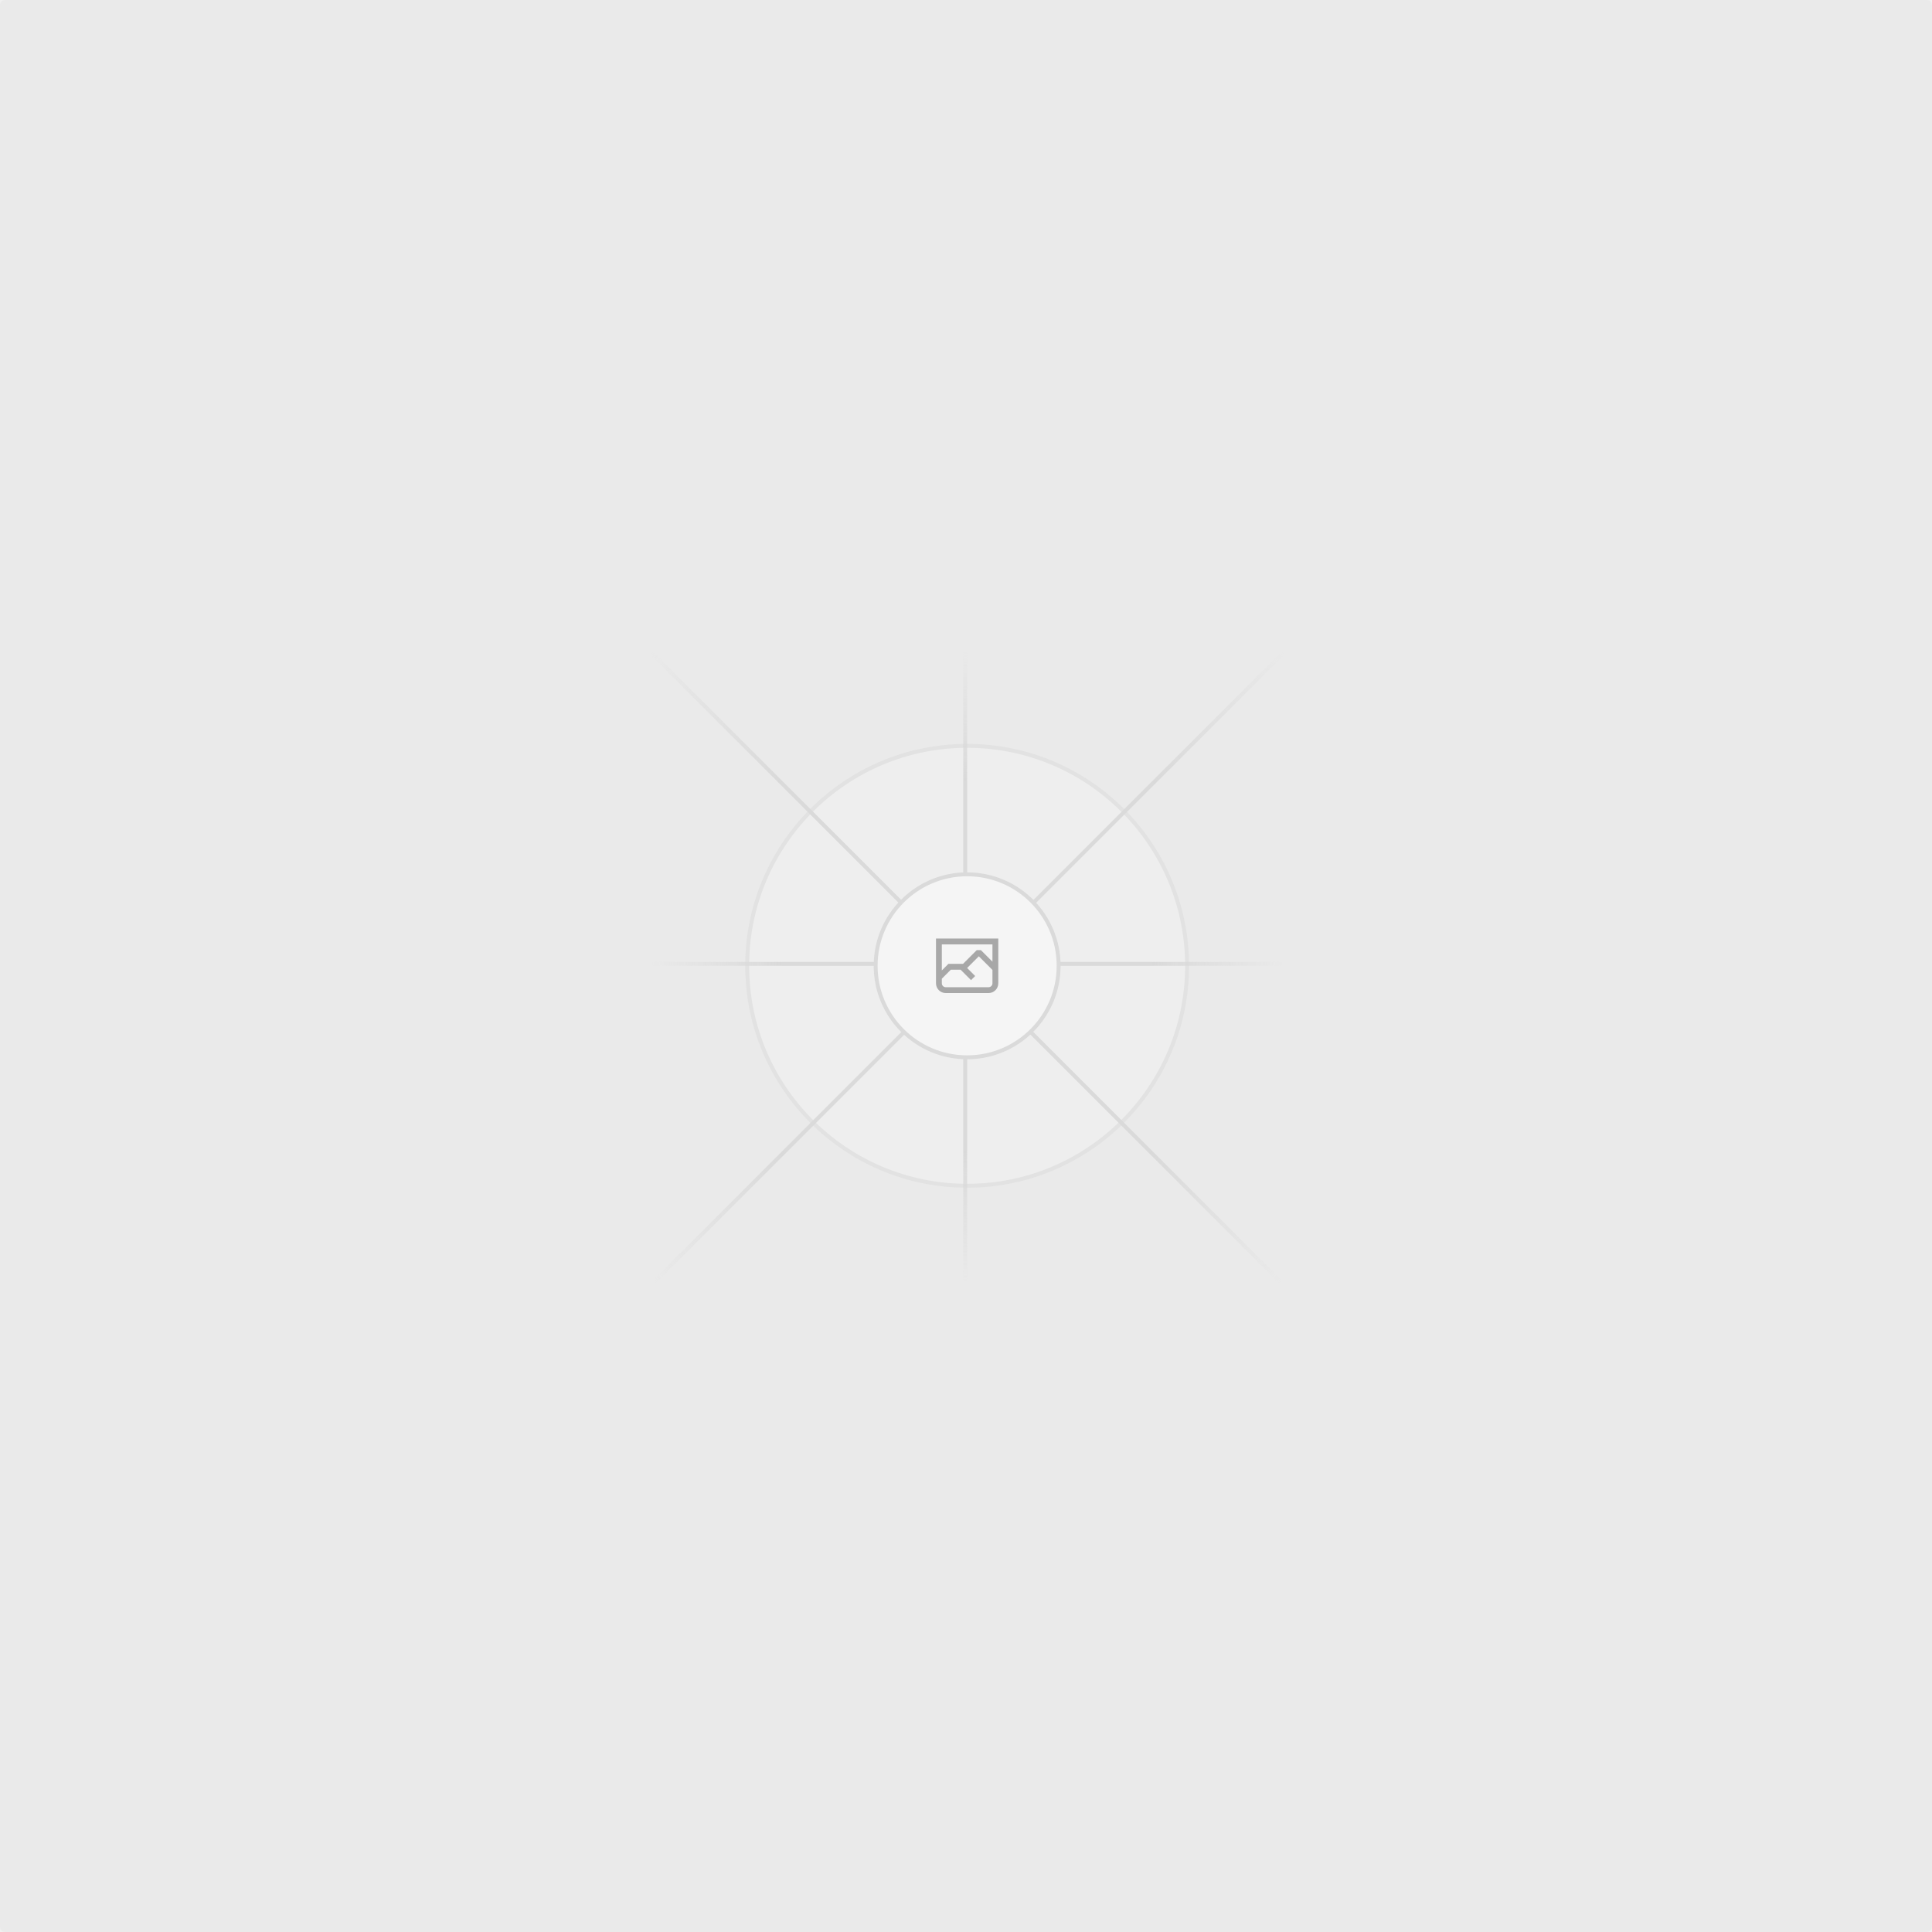
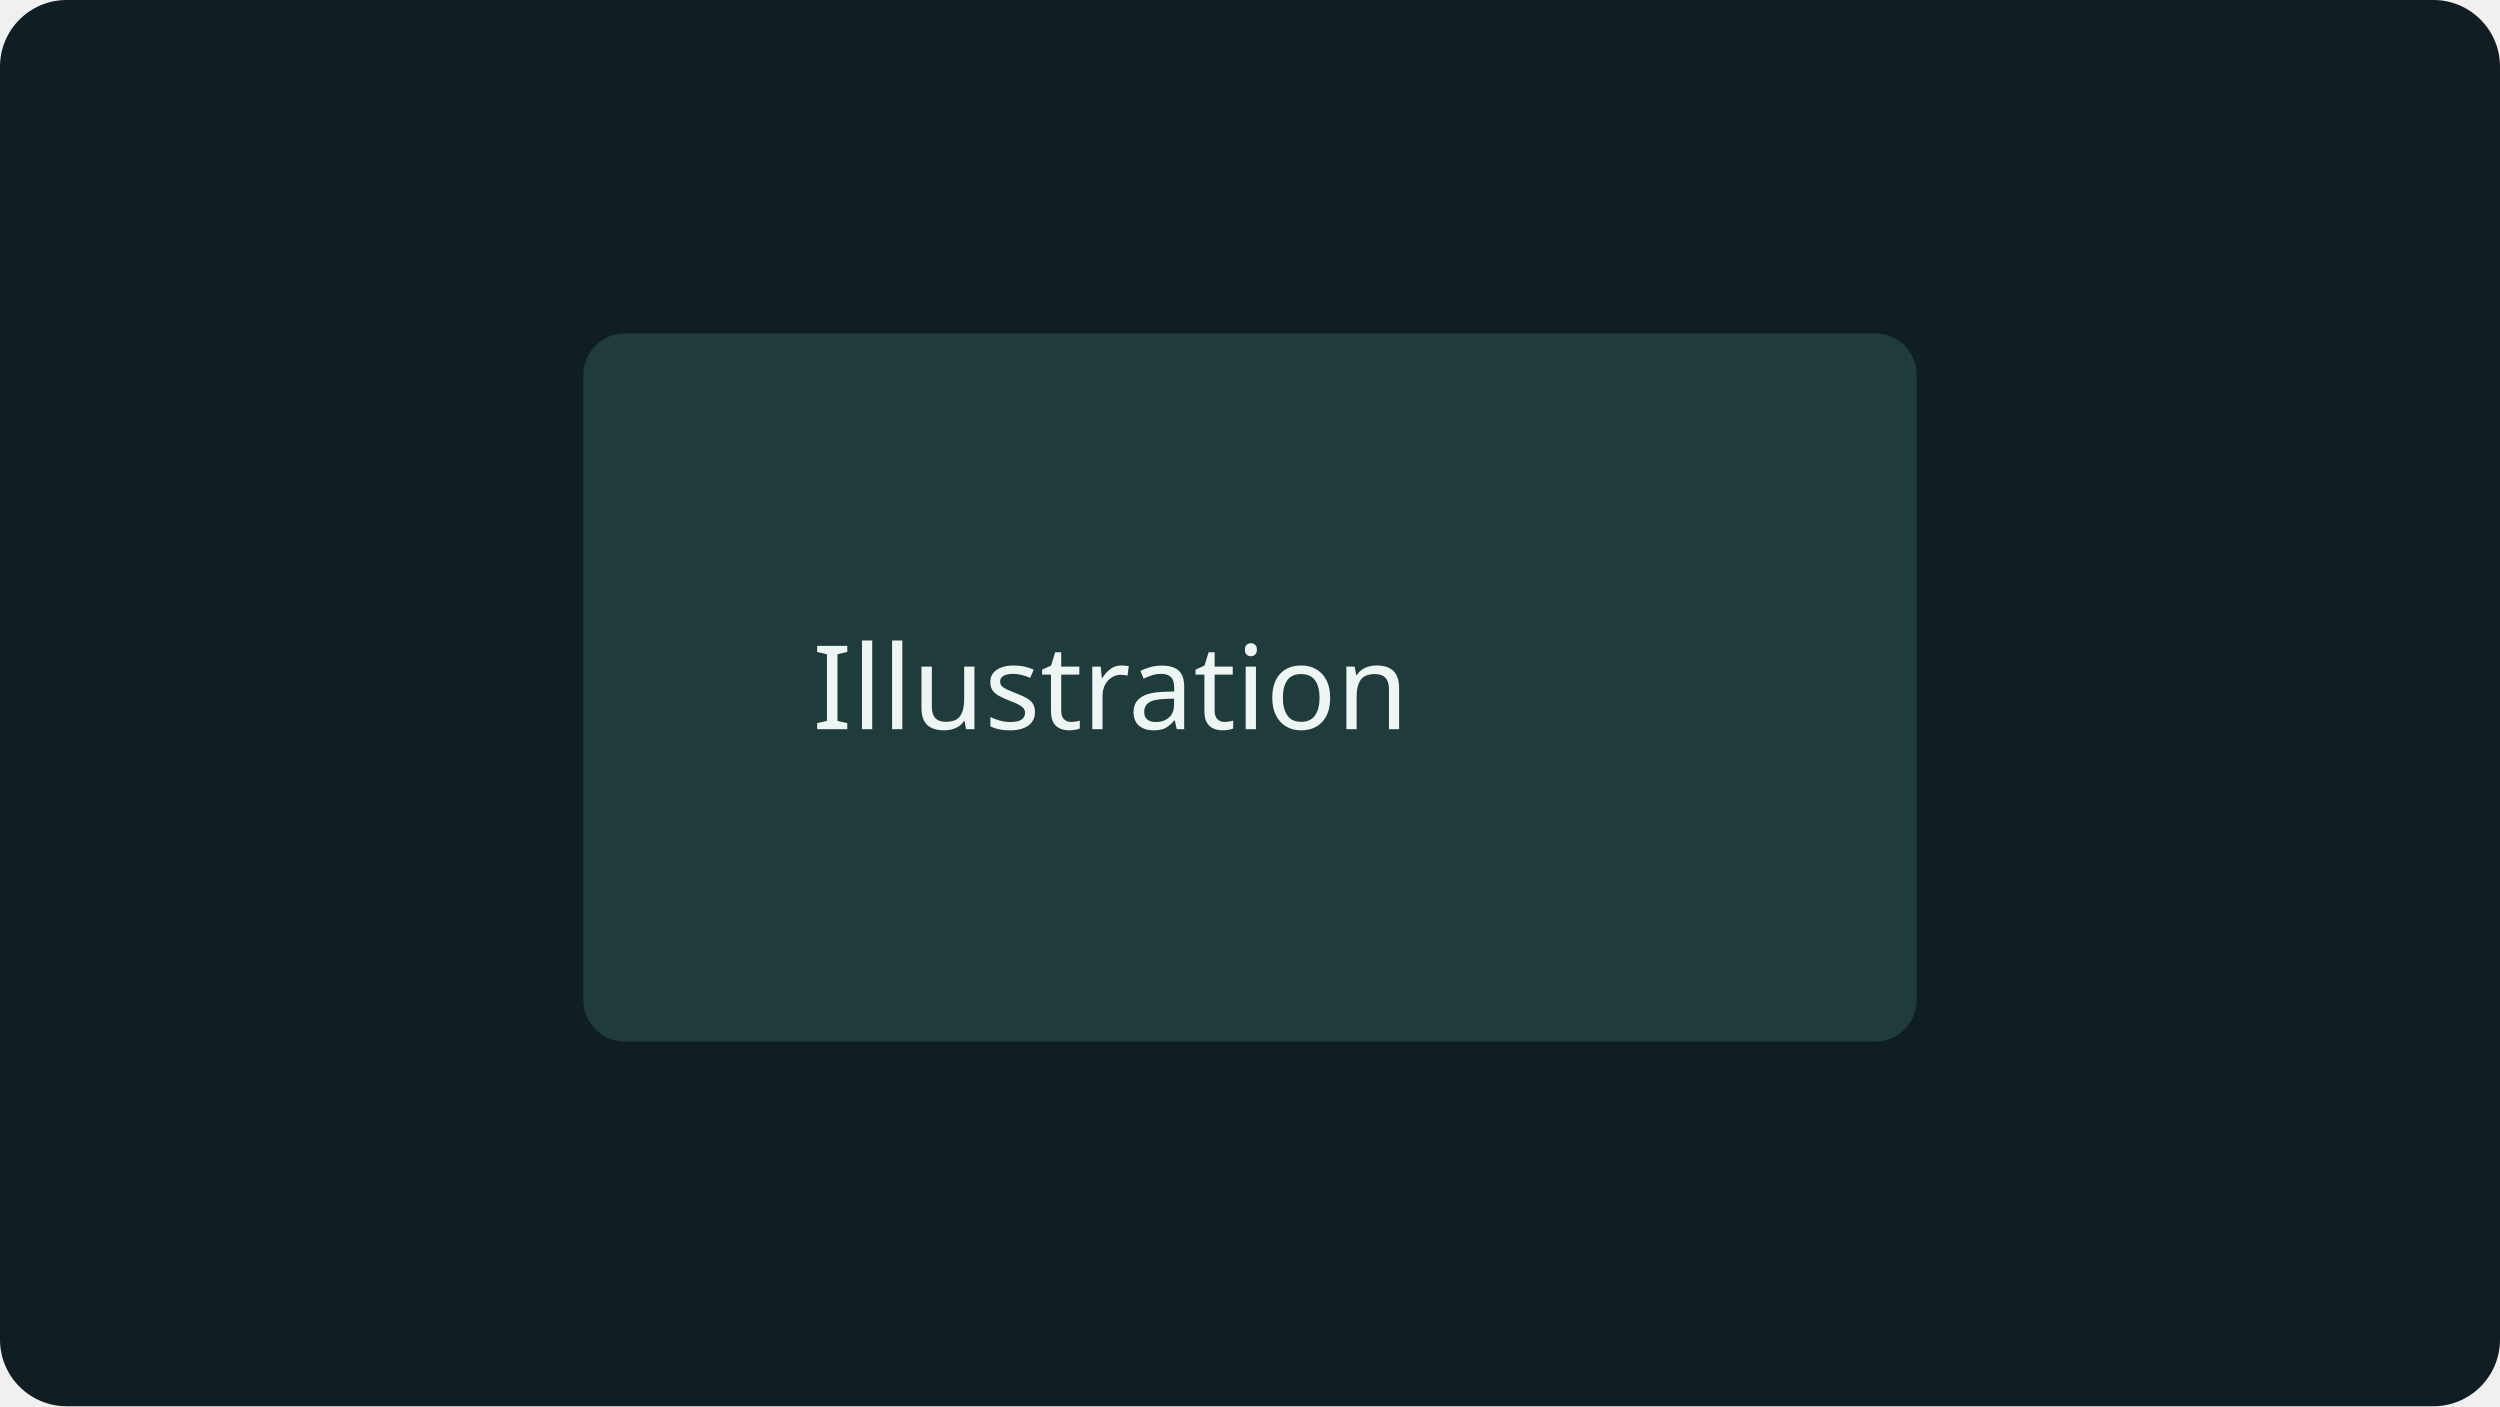
- <svg xmlns="http://www.w3.org/2000/svg" width="1200" height="1200" fill="none">
-   <rect width="1200" height="1200" fill="#EAEAEA" rx="3" />
-   <g opacity=".5">
-     <g opacity=".5">
-       <path fill="#FAFAFA" d="M600.709 736.5c-75.454 0-136.621-61.167-136.621-136.62 0-75.454 61.167-136.621 136.621-136.621 75.453 0 136.62 61.167 136.62 136.621 0 75.453-61.167 136.62-136.62 136.62Z" />
-       <path stroke="#C9C9C9" stroke-width="2.418" d="M600.709 736.5c-75.454 0-136.621-61.167-136.621-136.62 0-75.454 61.167-136.621 136.621-136.621 75.453 0 136.62 61.167 136.62 136.621 0 75.453-61.167 136.62-136.62 136.62Z" />
-     </g>
-     <path stroke="url(#a)" stroke-width="2.418" d="M0-1.209h553.581" transform="scale(1 -1) rotate(45 1163.11 91.165)" />
-     <path stroke="url(#b)" stroke-width="2.418" d="M404.846 598.671h391.726" />
-     <path stroke="url(#c)" stroke-width="2.418" d="M599.5 795.742V404.017" />
-     <path stroke="url(#d)" stroke-width="2.418" d="m795.717 796.597-391.441-391.44" />
-     <path fill="#fff" d="M600.709 656.704c-31.384 0-56.825-25.441-56.825-56.824 0-31.384 25.441-56.825 56.825-56.825 31.383 0 56.824 25.441 56.824 56.825 0 31.383-25.441 56.824-56.824 56.824Z" />
-     <g clip-path="url(#e)">
-       <path fill="#666" fill-rule="evenodd" d="M616.426 586.58h-31.434v16.176l3.553-3.554.531-.531h9.068l.074-.074 8.463-8.463h2.565l7.18 7.181V586.58Zm-15.715 14.654 3.698 3.699 1.283 1.282-2.565 2.565-1.282-1.283-5.2-5.199h-6.066l-5.514 5.514-.073.073v2.876a2.418 2.418 0 0 0 2.418 2.418h26.598a2.418 2.418 0 0 0 2.418-2.418v-8.317l-8.463-8.463-7.181 7.181-.071.072Zm-19.347 5.442v4.085a6.045 6.045 0 0 0 6.046 6.045h26.598a6.044 6.044 0 0 0 6.045-6.045v-7.108l1.356-1.355-1.282-1.283-.074-.073v-17.989h-38.689v23.43l-.146.146.146.147Z" clip-rule="evenodd" />
-     </g>
-     <path stroke="#C9C9C9" stroke-width="2.418" d="M600.709 656.704c-31.384 0-56.825-25.441-56.825-56.824 0-31.384 25.441-56.825 56.825-56.825 31.383 0 56.824 25.441 56.824 56.825 0 31.383-25.441 56.824-56.824 56.824Z" />
-   </g>
-   <defs>
-     <linearGradient id="a" x1="554.061" x2="-.48" y1=".083" y2=".087" gradientUnits="userSpaceOnUse">
-       <stop stop-color="#C9C9C9" stop-opacity="0" />
-       <stop offset=".208" stop-color="#C9C9C9" />
-       <stop offset=".792" stop-color="#C9C9C9" />
-       <stop offset="1" stop-color="#C9C9C9" stop-opacity="0" />
-     </linearGradient>
-     <linearGradient id="b" x1="796.912" x2="404.507" y1="599.963" y2="599.965" gradientUnits="userSpaceOnUse">
-       <stop stop-color="#C9C9C9" stop-opacity="0" />
-       <stop offset=".208" stop-color="#C9C9C9" />
-       <stop offset=".792" stop-color="#C9C9C9" />
-       <stop offset="1" stop-color="#C9C9C9" stop-opacity="0" />
-     </linearGradient>
-     <linearGradient id="c" x1="600.792" x2="600.794" y1="403.677" y2="796.082" gradientUnits="userSpaceOnUse">
-       <stop stop-color="#C9C9C9" stop-opacity="0" />
-       <stop offset=".208" stop-color="#C9C9C9" />
-       <stop offset=".792" stop-color="#C9C9C9" />
-       <stop offset="1" stop-color="#C9C9C9" stop-opacity="0" />
-     </linearGradient>
-     <linearGradient id="d" x1="404.85" x2="796.972" y1="403.903" y2="796.02" gradientUnits="userSpaceOnUse">
-       <stop stop-color="#C9C9C9" stop-opacity="0" />
-       <stop offset=".208" stop-color="#C9C9C9" />
-       <stop offset=".792" stop-color="#C9C9C9" />
-       <stop offset="1" stop-color="#C9C9C9" stop-opacity="0" />
-     </linearGradient>
-     <clipPath id="e">
-       <path fill="#fff" d="M581.364 580.535h38.689v38.689h-38.689z" />
-     </clipPath>
-   </defs>
+ <svg xmlns="http://www.w3.org/2000/svg" width="1200" height="675" viewBox="0 0 1200 675">
+   <rect width="1200" height="675" rx="32" fill="#101d22" />
+   <rect x="280" y="160" width="640" height="340" rx="20" fill="#203b3b" />
+   <text x="390" y="350" fill="#edf6f2" font-family="sans-serif" font-size="56">Illustration</text>
</svg>
